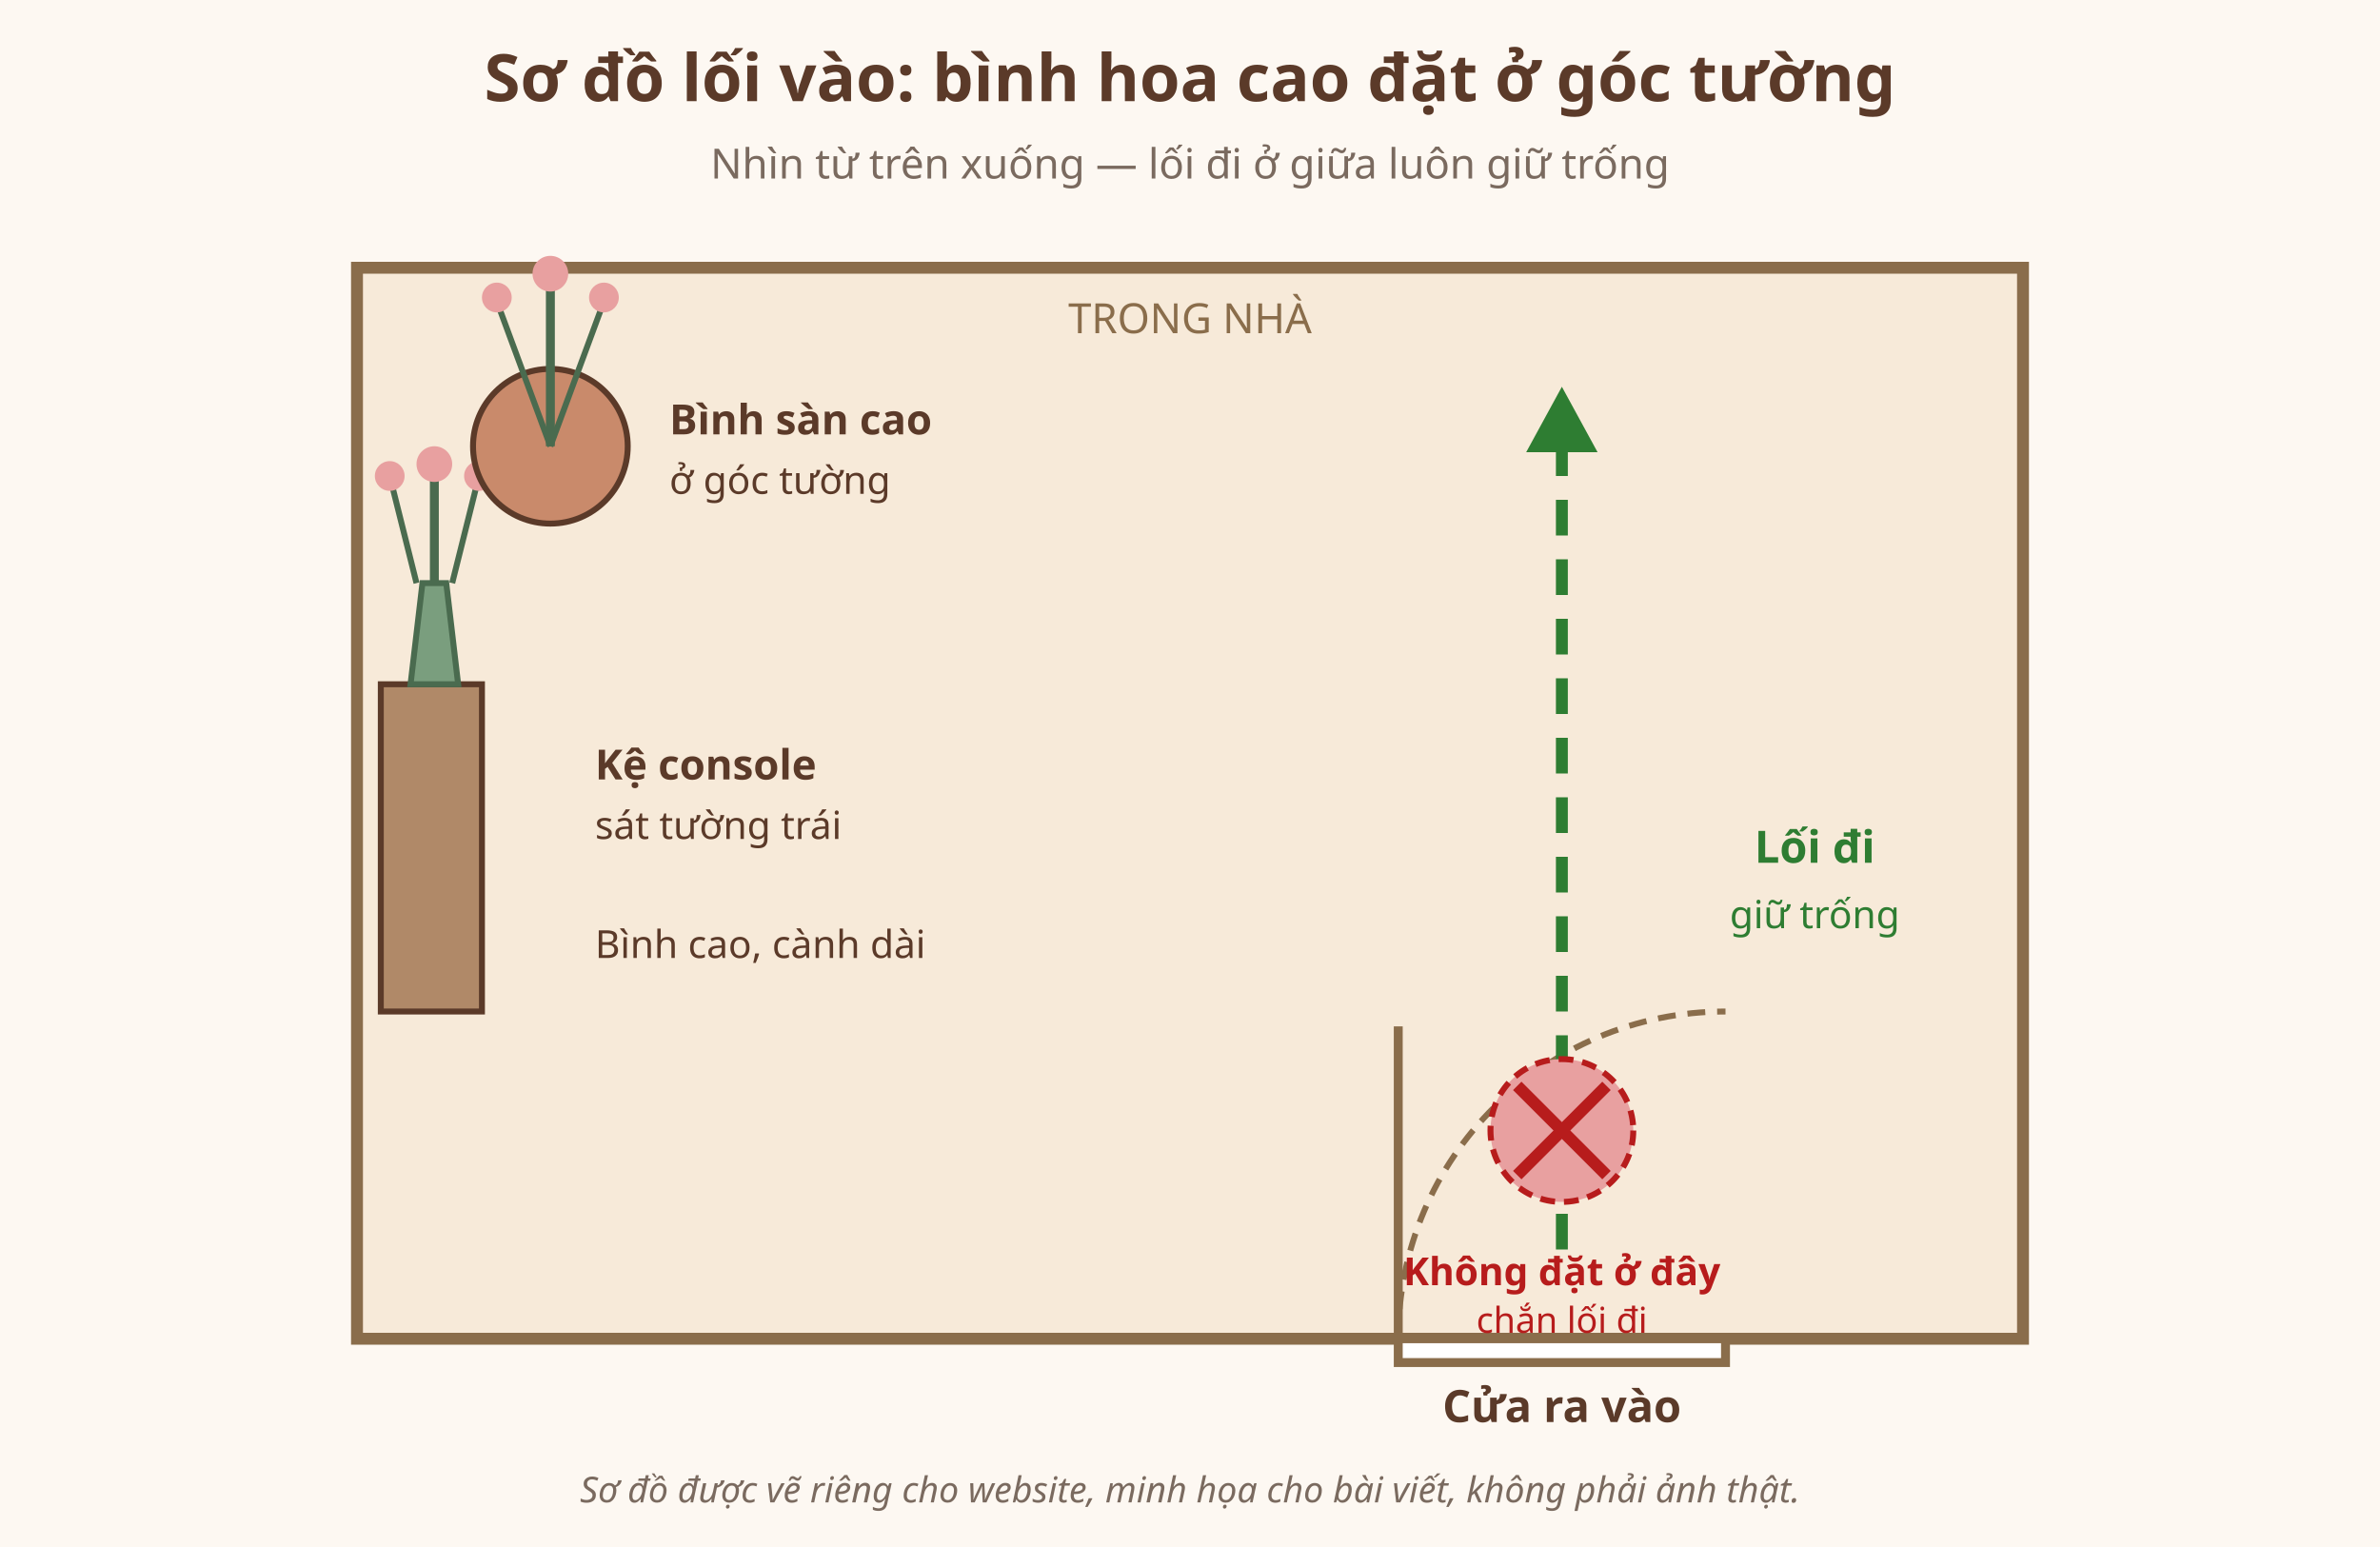
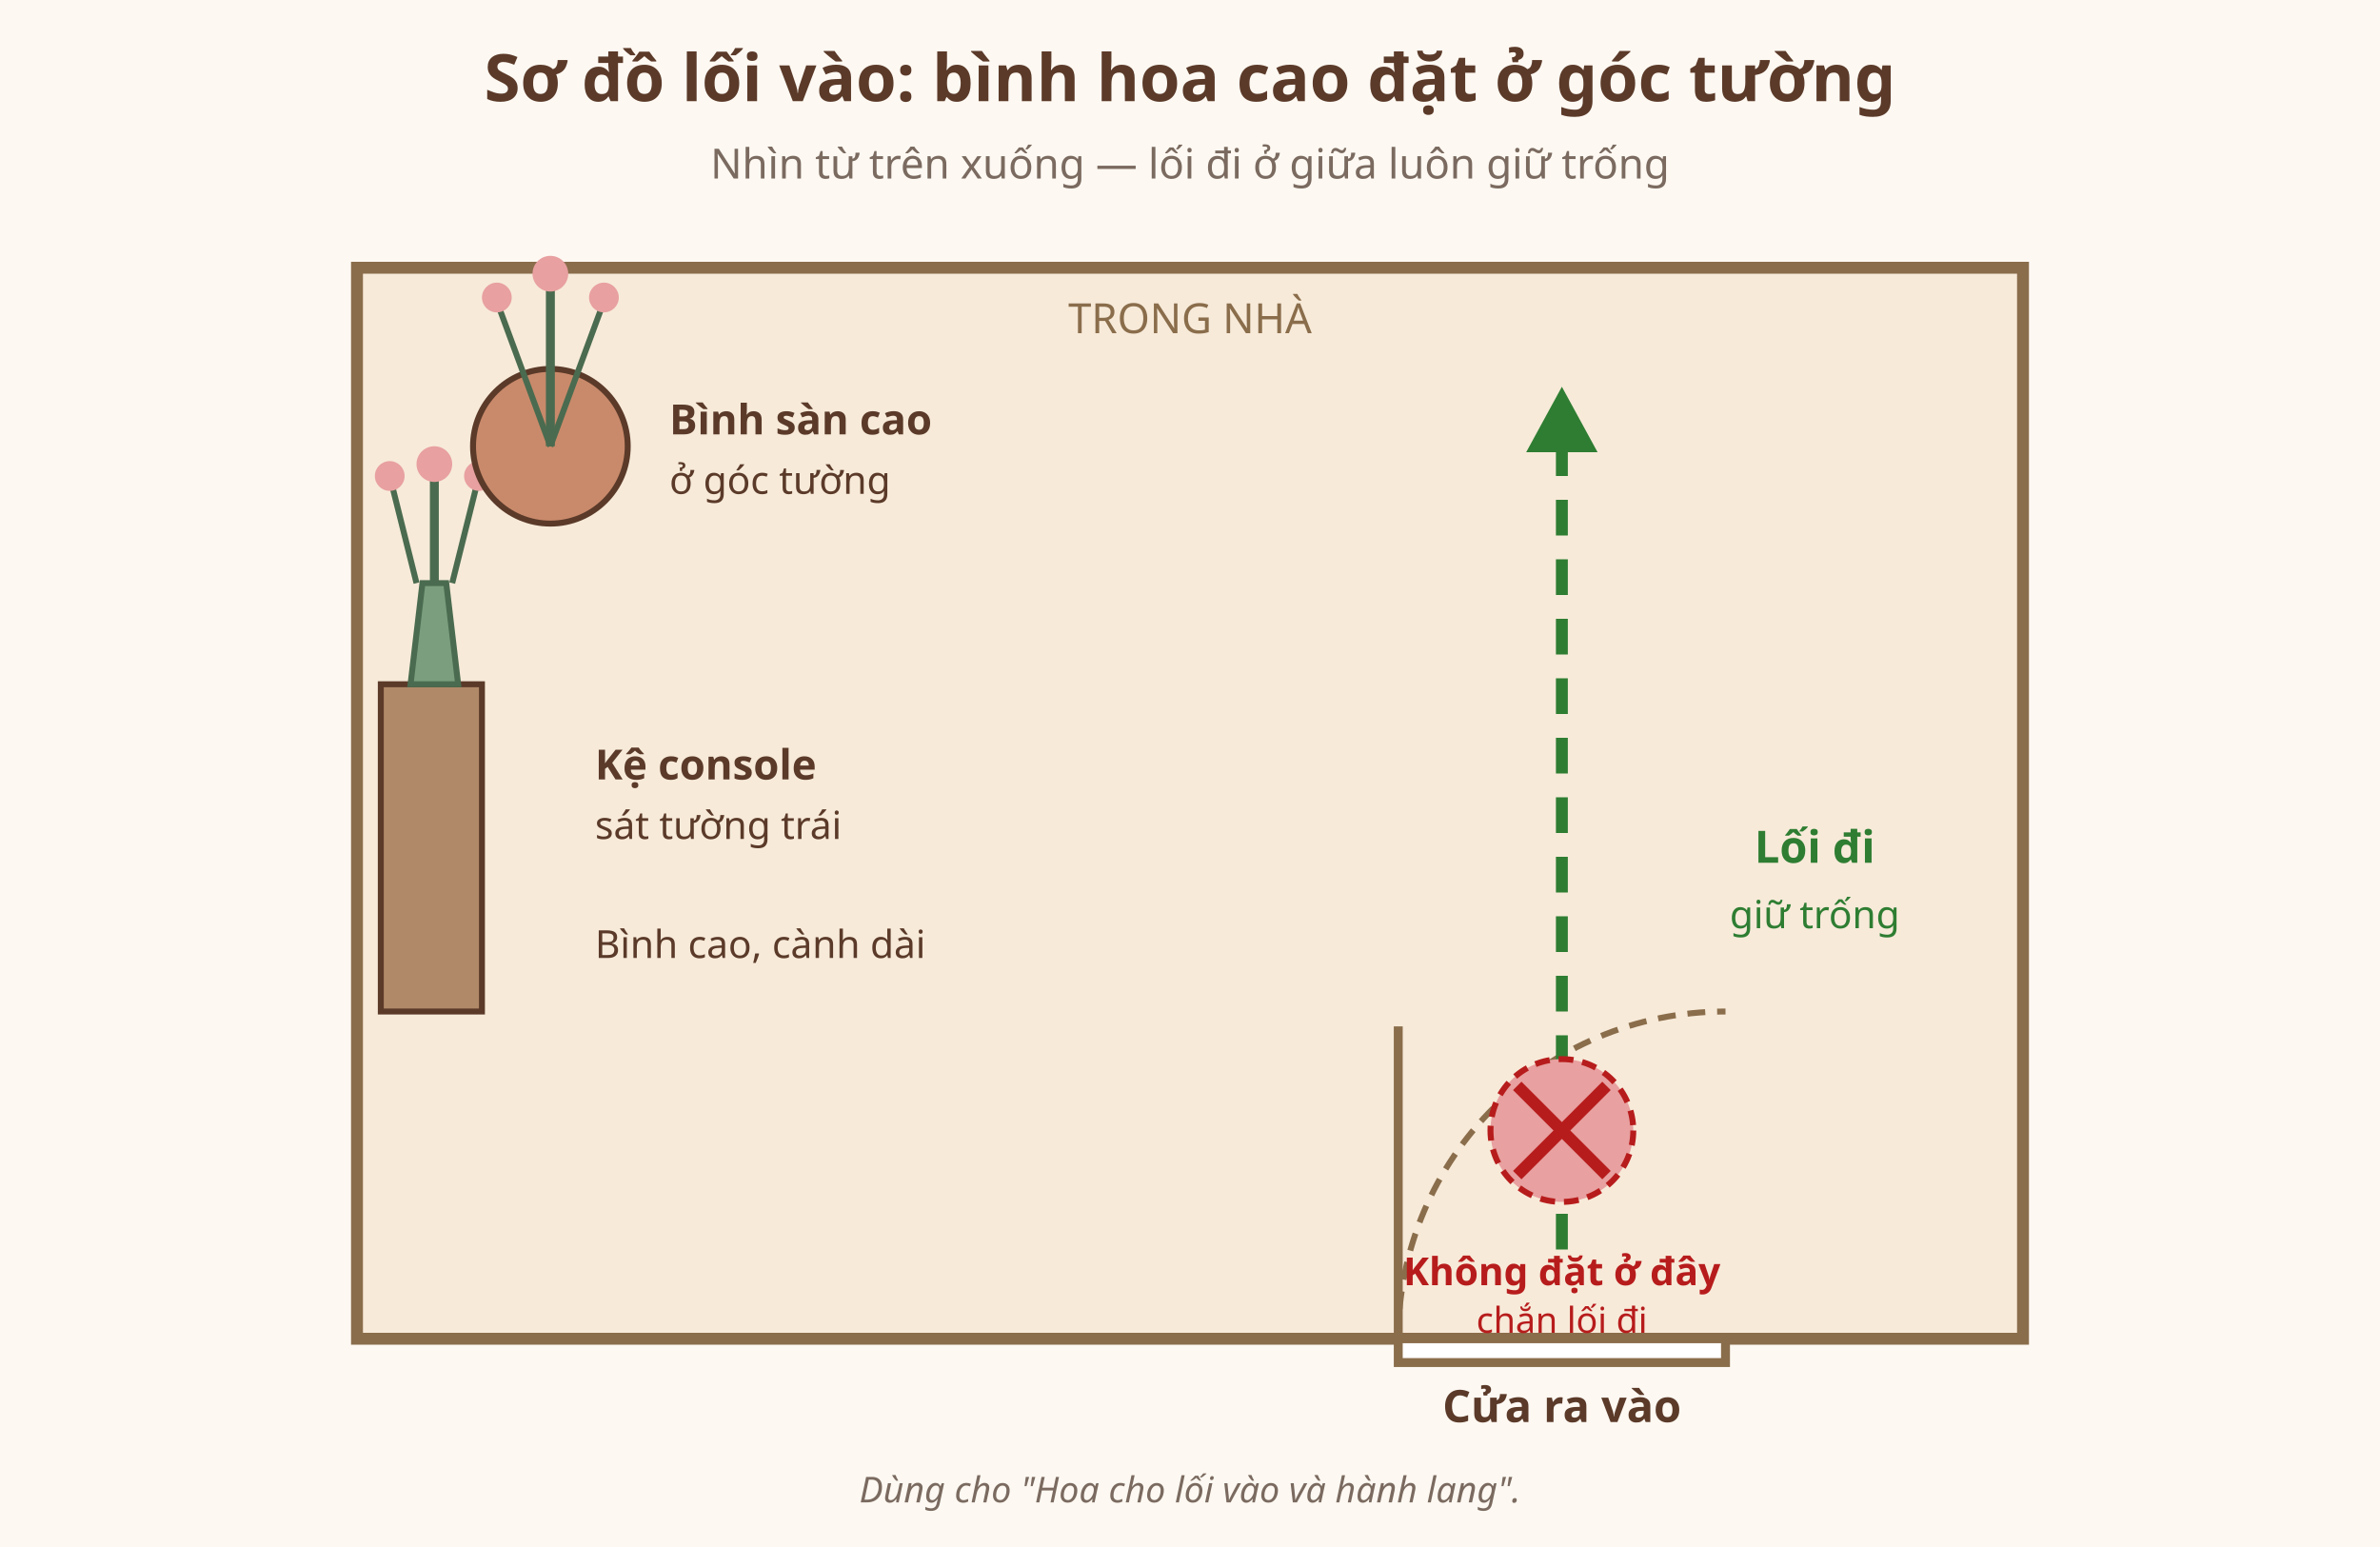
<svg xmlns="http://www.w3.org/2000/svg" width="800" height="520" viewBox="0 0 800 520" role="img" aria-labelledby="t14 d14">
  <rect width="800" height="520" fill="#fdf8f2" />
  <text x="400" y="34" text-anchor="middle" font-family="sans-serif" font-size="22" font-weight="bold" fill="#5b3a29">Sơ đồ lối vào: bình hoa cao đặt ở góc tường</text>
  <text x="400" y="60" text-anchor="middle" font-family="sans-serif" font-size="14" fill="#7a6a5f">Nhìn từ trên xuống — lối đi ở giữa luôn giữ trống</text>
  <rect x="120" y="90" width="560" height="360" fill="#f7ead9" stroke="#8a6d4b" stroke-width="4" />
  <text x="400" y="112" text-anchor="middle" font-family="sans-serif" font-size="14" fill="#8a6d4b">TRONG NHÀ</text>
  <rect x="470" y="450" width="110" height="8" fill="#fff" stroke="#8a6d4b" stroke-width="3" />
  <path d="M 470 450 A 110 110 0 0 1 580 340" fill="none" stroke="#8a6d4b" stroke-width="2" stroke-dasharray="6 4" />
  <line x1="470" y1="450" x2="470" y2="345" stroke="#8a6d4b" stroke-width="3" />
  <text x="525" y="478" text-anchor="middle" font-family="sans-serif" font-size="15" font-weight="bold" fill="#5b3a29">Cửa ra vào</text>
  <line x1="525" y1="420" x2="525" y2="150" stroke="#2e7d32" stroke-width="4" stroke-dasharray="12 8" />
  <polygon points="525,130 513,152 537,152" fill="#2e7d32" />
  <text x="610" y="290" text-anchor="middle" font-family="sans-serif" font-size="15" font-weight="bold" fill="#2e7d32">Lối đi</text>
  <text x="610" y="312" text-anchor="middle" font-family="sans-serif" font-size="13" fill="#2e7d32">giữ trống</text>
  <rect x="128" y="230" width="34" height="110" fill="#b08968" stroke="#5b3a29" stroke-width="2" />
  <text x="200" y="262" font-family="sans-serif" font-size="14" font-weight="bold" fill="#5b3a29">Kệ console</text>
  <text x="200" y="282" font-family="sans-serif" font-size="13" fill="#5b3a29">sát tường trái</text>
  <path d="M 138 230 L 142 196 L 150 196 L 154 230 Z" fill="#7a9e7e" stroke="#4a6b4f" stroke-width="2" />
  <line x1="146" y1="196" x2="146" y2="160" stroke="#4a6b4f" stroke-width="3" />
  <line x1="140" y1="196" x2="132" y2="164" stroke="#4a6b4f" stroke-width="2" />
  <line x1="152" y1="196" x2="160" y2="164" stroke="#4a6b4f" stroke-width="2" />
  <circle cx="146" cy="156" r="6" fill="#e8a0a0" />
  <circle cx="131" cy="160" r="5" fill="#e8a0a0" />
  <circle cx="161" cy="160" r="5" fill="#e8a0a0" />
  <text x="200" y="322" font-family="sans-serif" font-size="13" fill="#5b3a29">Bình cao, cành dài</text>
  <circle cx="185" cy="150" r="26" fill="#c98a6b" stroke="#5b3a29" stroke-width="2" />
  <line x1="185" y1="150" x2="185" y2="96" stroke="#4a6b4f" stroke-width="3" />
  <line x1="185" y1="150" x2="168" y2="104" stroke="#4a6b4f" stroke-width="2" />
  <line x1="185" y1="150" x2="202" y2="104" stroke="#4a6b4f" stroke-width="2" />
  <circle cx="185" cy="92" r="6" fill="#e8a0a0" />
  <circle cx="167" cy="100" r="5" fill="#e8a0a0" />
  <circle cx="203" cy="100" r="5" fill="#e8a0a0" />
  <text x="225" y="146" font-family="sans-serif" font-size="14" font-weight="bold" fill="#5b3a29">Bình sàn cao</text>
  <text x="225" y="166" font-family="sans-serif" font-size="13" fill="#5b3a29">ở góc tường</text>
  <circle cx="525" cy="380" r="24" fill="#e8a0a0" stroke="#b71c1c" stroke-width="2" stroke-dasharray="5 3" />
  <line x1="510" y1="365" x2="540" y2="395" stroke="#b71c1c" stroke-width="4" />
  <line x1="540" y1="365" x2="510" y2="395" stroke="#b71c1c" stroke-width="4" />
  <text x="525" y="432" text-anchor="middle" font-family="sans-serif" font-size="13" font-weight="bold" fill="#b71c1c">Không đặt ở đây</text>
  <text x="525" y="448" text-anchor="middle" font-family="sans-serif" font-size="12" fill="#b71c1c">chắn lối đi</text>
-   <text x="400" y="505" text-anchor="middle" font-family="sans-serif" font-size="12" font-style="italic" fill="#7a6a5f">Sơ đồ được vẽ riêng cho website, minh họa cho bài viết, không phải ảnh thật.</text>
+   <text x="400" y="505" text-anchor="middle" font-family="sans-serif" font-size="12" font-style="italic" fill="#7a6a5f">Dùng cho "Hoa cho lối vào và hành lang".</text>
</svg>
